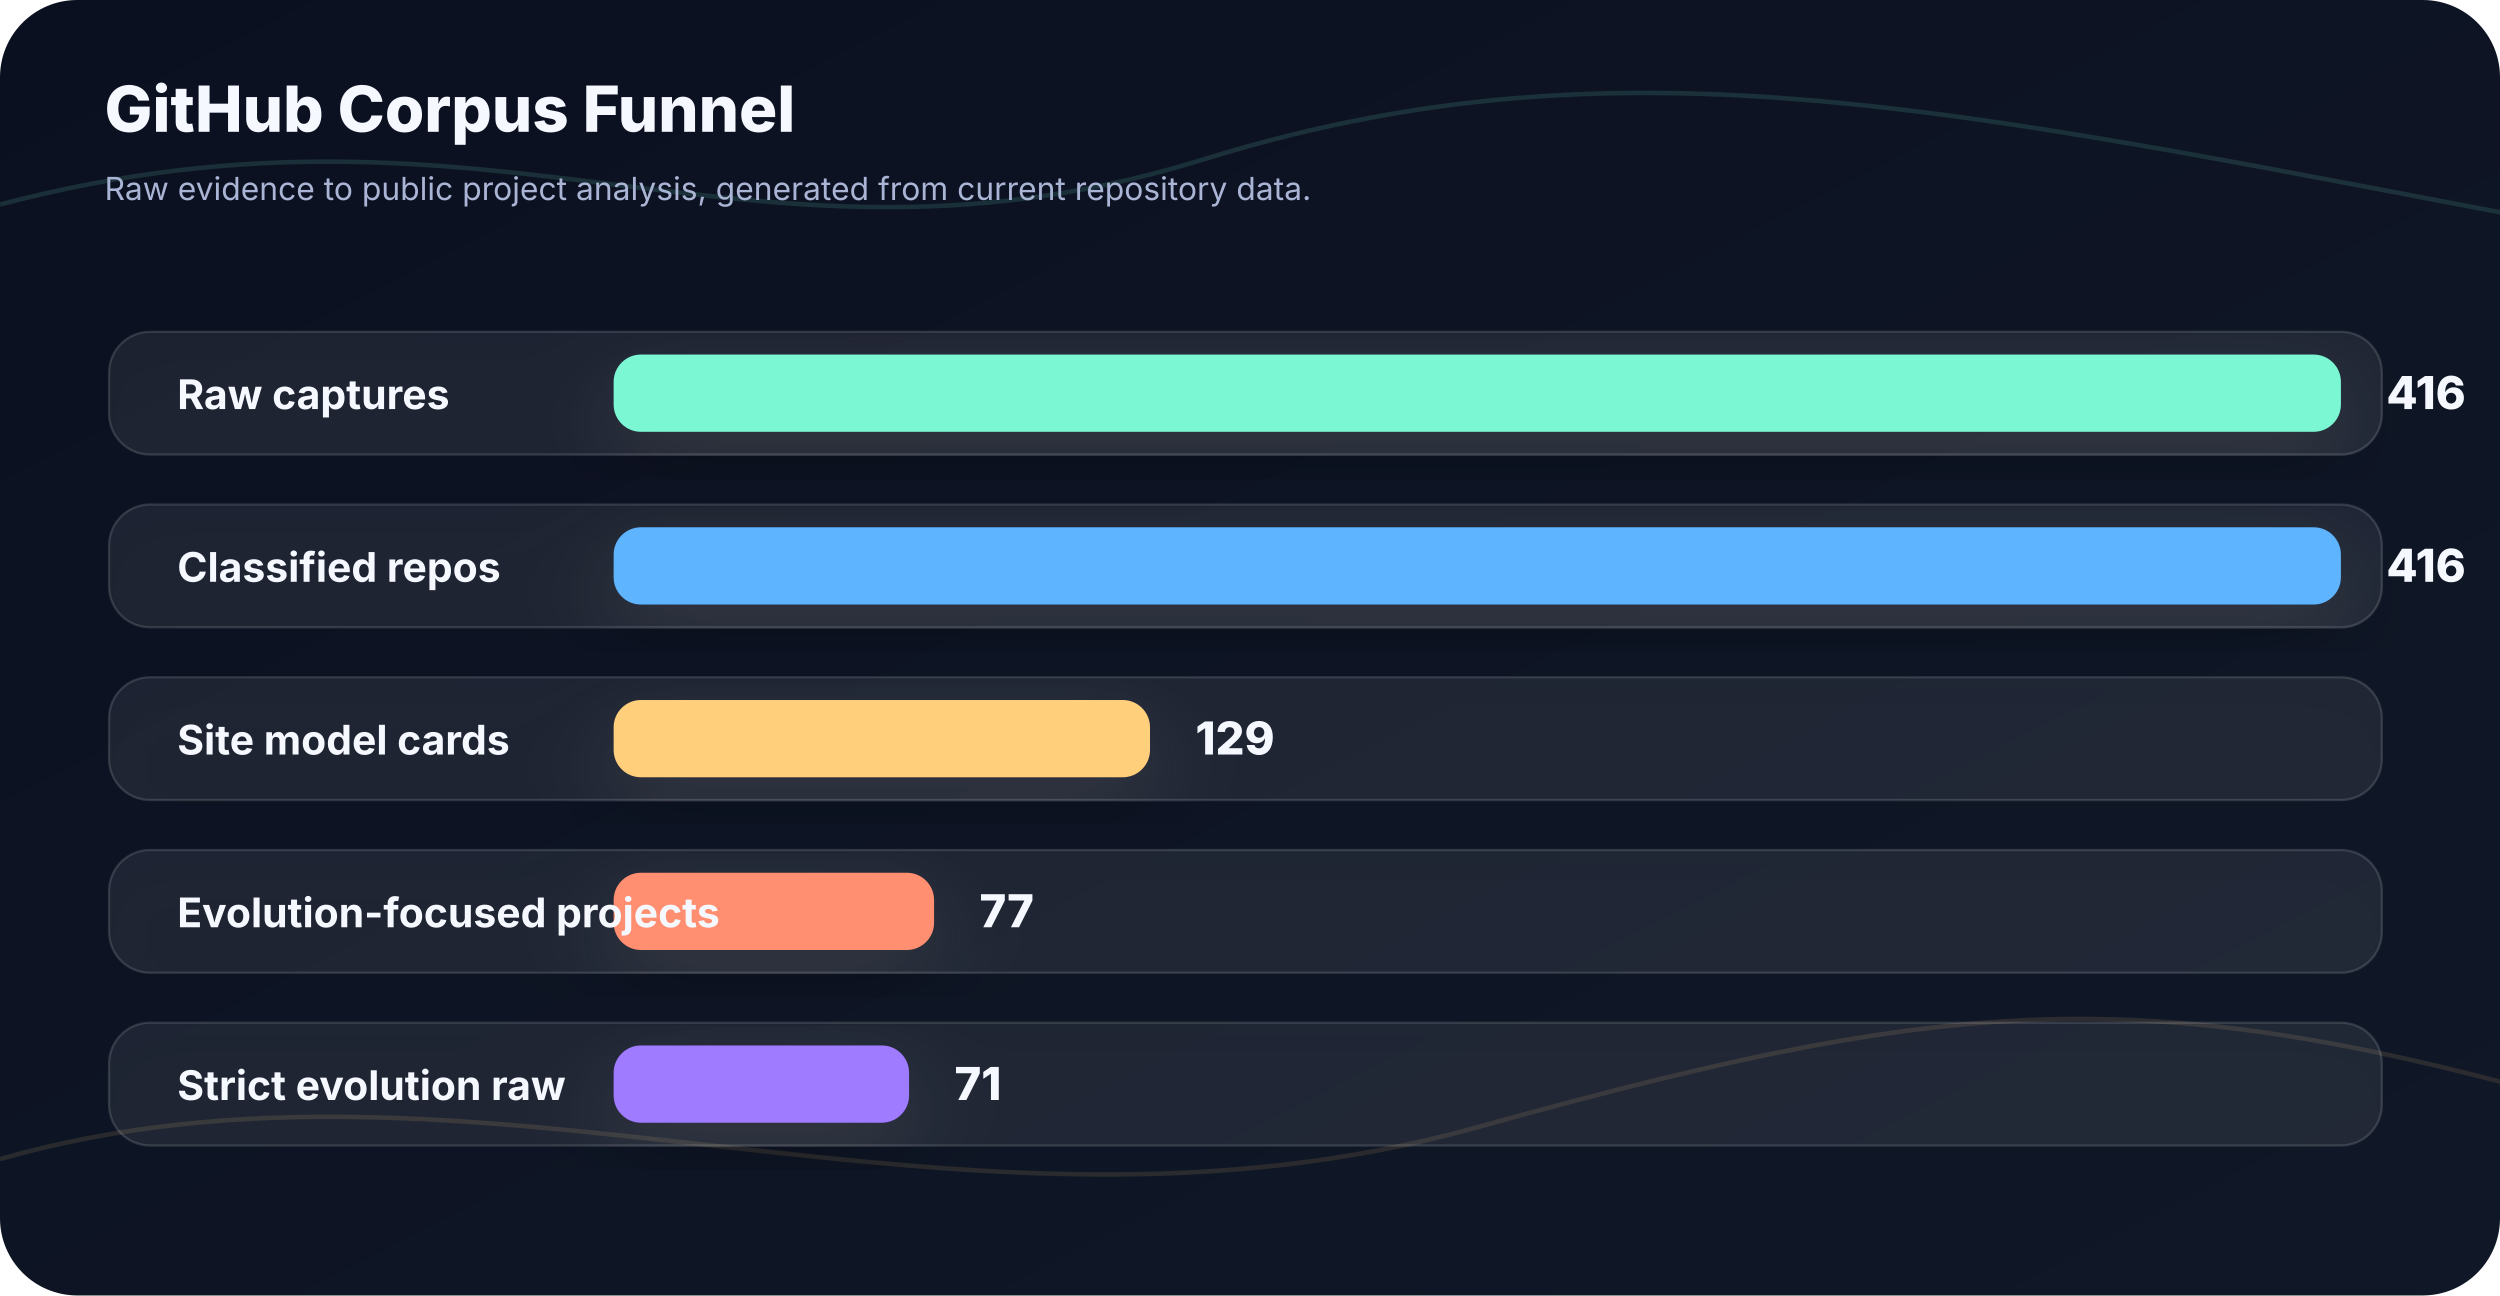
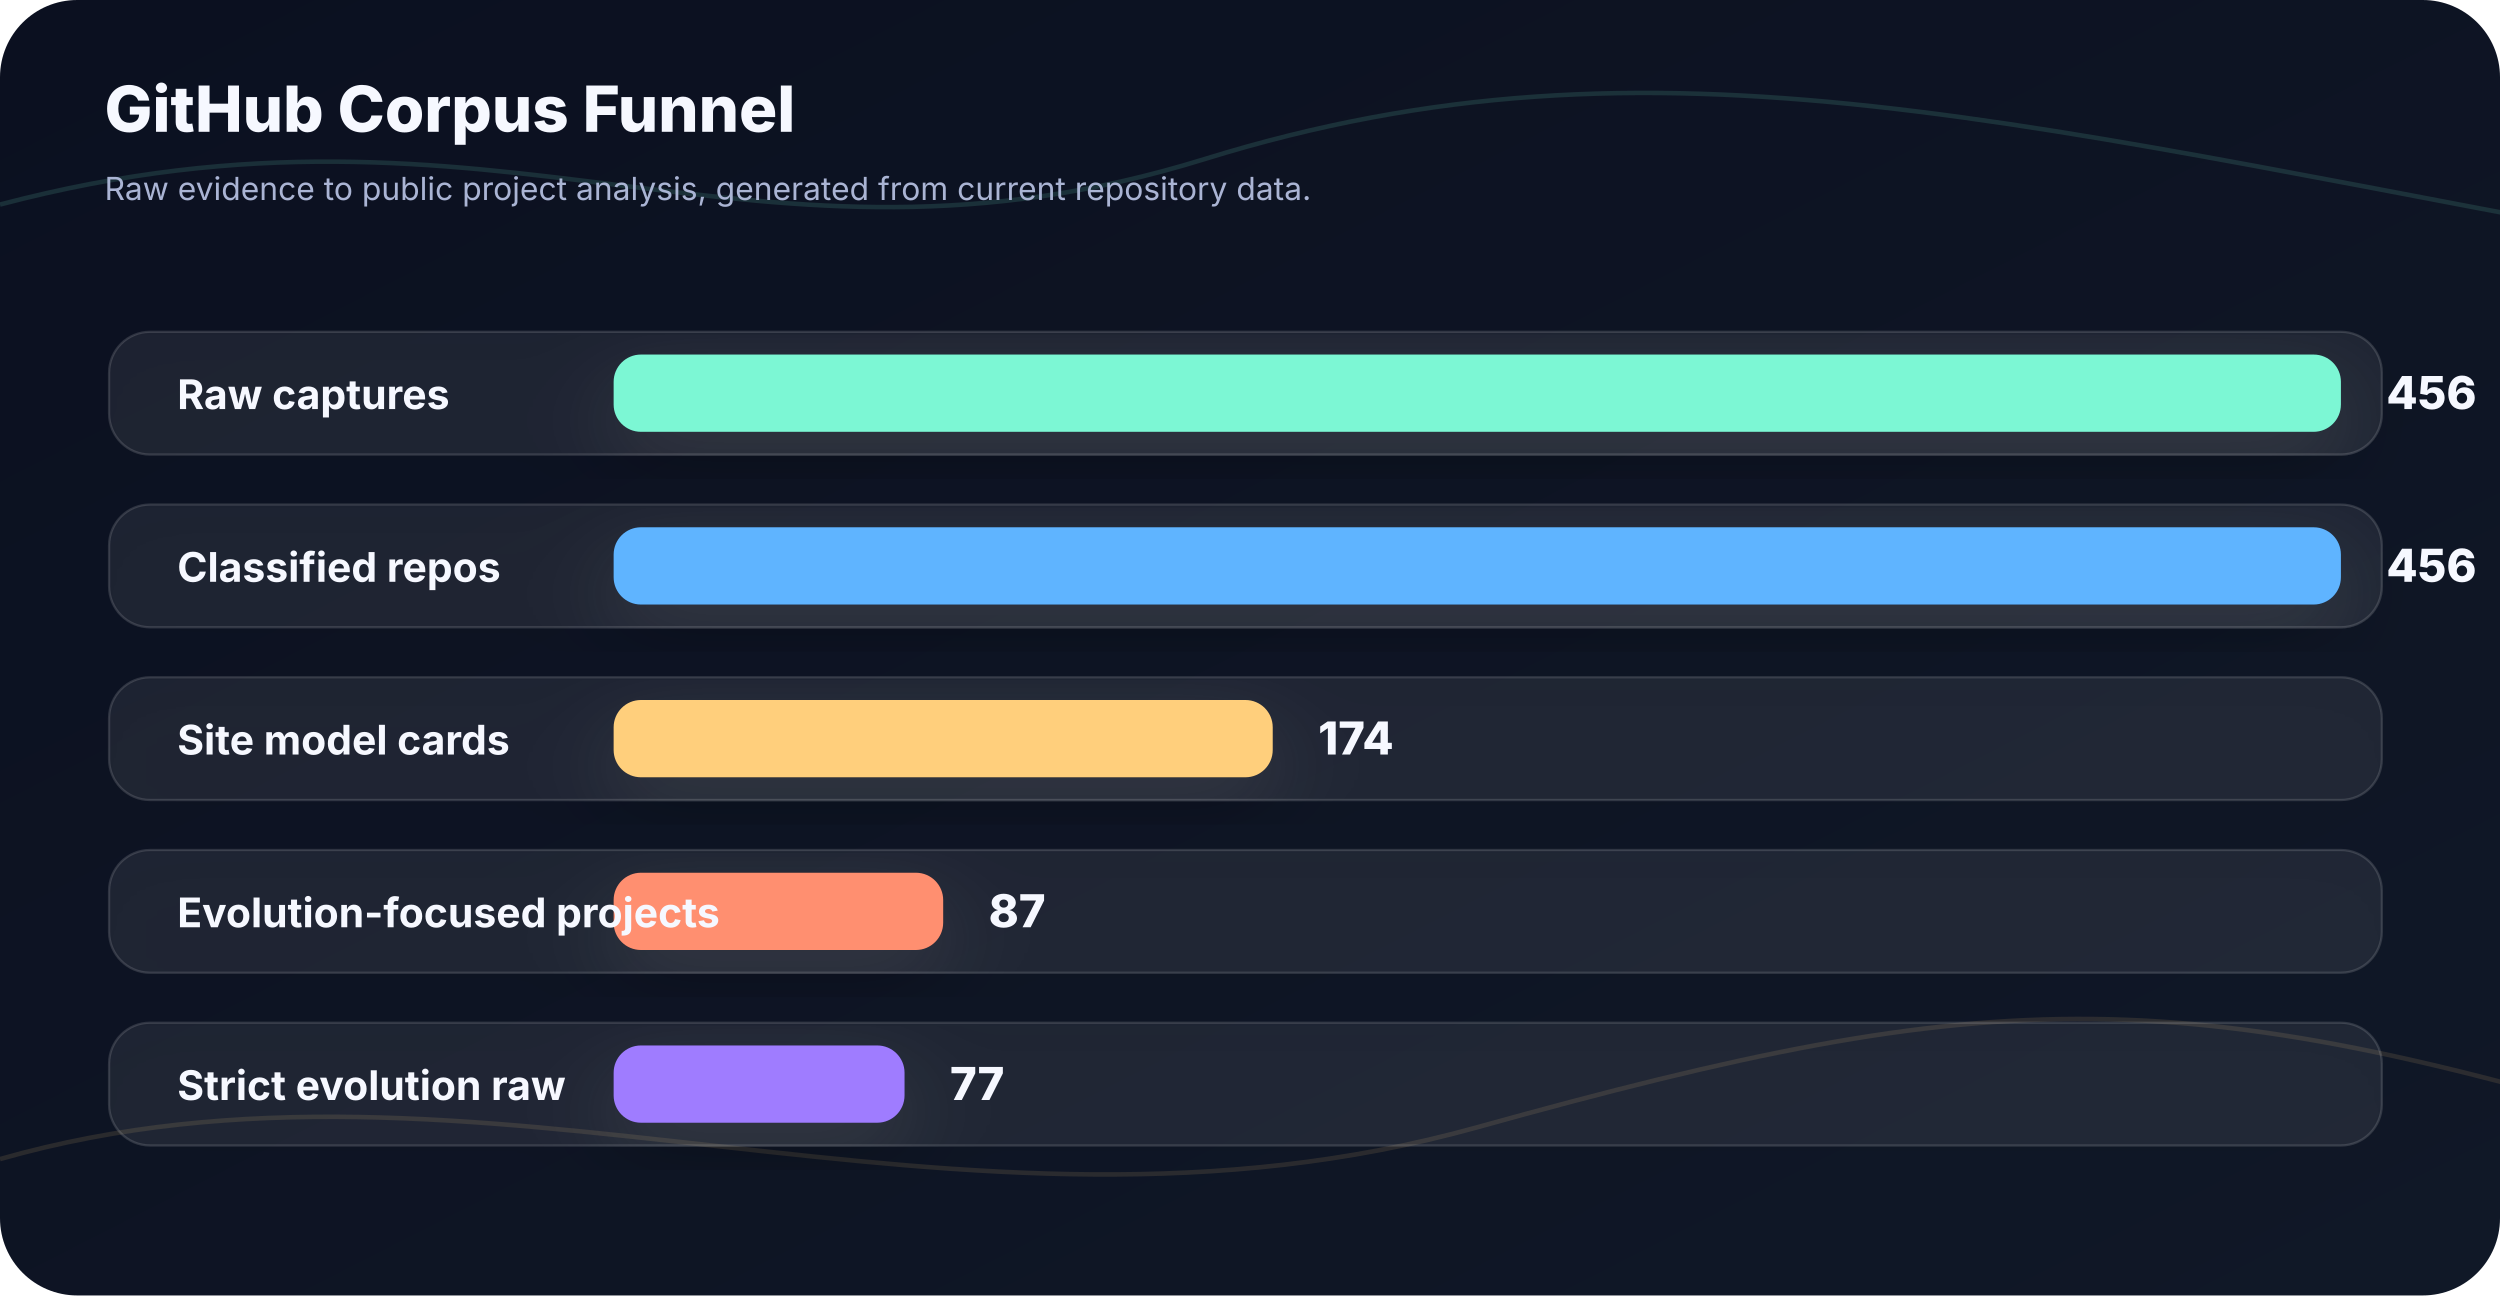
<svg xmlns="http://www.w3.org/2000/svg" width="1100" height="570" viewBox="0 0 1100 570" role="img" aria-labelledby="title desc">
  <defs>
    <linearGradient id="bg" x1="0" x2="1" y1="0" y2="1">
      <stop offset="0" stop-color="#0b1020" />
      <stop offset="1" stop-color="#101827" />
    </linearGradient>
    <linearGradient id="teal" x1="0" x2="1">
      <stop offset="0" stop-color="#7cf7d4" />
      <stop offset="1" stop-color="#5fb4ff" />
    </linearGradient>
    <linearGradient id="amber" x1="0" x2="1">
      <stop offset="0" stop-color="#ffcf7c" />
      <stop offset="1" stop-color="#ff8f70" />
    </linearGradient>
    <filter id="softShadow" x="-20%" y="-20%" width="140%" height="140%">
      <feDropShadow dx="0" dy="12" stdDeviation="18" flood-color="#000000" flood-opacity=".28" />
    </filter>
  </defs>
  <rect width="100%" height="100%" rx="34" fill="url(#bg)" />
  <path d="M0 90 C220 32 330 132 530 70 S890 56 1200 112" fill="none" stroke="#7cf7d4" stroke-opacity=".13" stroke-width="2" />
  <path d="M0 510 C210 450 420 560 650 496 S960 430 1200 505" fill="none" stroke="#ffcf7c" stroke-opacity=".12" stroke-width="2" />
  <text x="46" y="58" font-family="Inter, Arial, sans-serif" font-size="28" font-weight="800" fill="#f6f8ff">GitHub Corpus Funnel</text>
  <text x="46" y="88" font-family="Inter, Arial, sans-serif" font-size="14" fill="#aab4d4">Raw evidence to public project analysis, generated from current repository data.</text>
  <g filter="url(#softShadow)">
    <rect x="48" y="146" width="1000" height="54" rx="18" fill="rgba(255,255,255,.07)" stroke="rgba(255,255,255,.14)" />
    <rect x="270" y="156" width="760" height="34" rx="12" fill="#7cf7d4" />
  </g>
  <text x="78" y="180" font-family="Inter, Arial, sans-serif" font-size="18" font-weight="750" fill="#f6f8ff">Raw captures</text>
-   <text x="1050" y="180" font-family="Inter, Arial, sans-serif" font-size="20" font-weight="800" fill="#f6f8ff">416</text>
+   <text x="1050" y="180" font-family="Inter, Arial, sans-serif" font-size="20" font-weight="800" fill="#f6f8ff">456</text>
  <g filter="url(#softShadow)">
    <rect x="48" y="222" width="1000" height="54" rx="18" fill="rgba(255,255,255,.07)" stroke="rgba(255,255,255,.14)" />
    <rect x="270" y="232" width="760" height="34" rx="12" fill="#5fb4ff" />
  </g>
  <text x="78" y="256" font-family="Inter, Arial, sans-serif" font-size="18" font-weight="750" fill="#f6f8ff">Classified repos</text>
-   <text x="1050" y="256" font-family="Inter, Arial, sans-serif" font-size="20" font-weight="800" fill="#f6f8ff">416</text>
+   <text x="1050" y="256" font-family="Inter, Arial, sans-serif" font-size="20" font-weight="800" fill="#f6f8ff">456</text>
  <g filter="url(#softShadow)">
    <rect x="48" y="298" width="1000" height="54" rx="18" fill="rgba(255,255,255,.07)" stroke="rgba(255,255,255,.14)" />
-     <rect x="270" y="308" width="236" height="34" rx="12" fill="#ffcf7c" />
+     <rect x="270" y="308" width="290" height="34" rx="12" fill="#ffcf7c" />
  </g>
  <text x="78" y="332" font-family="Inter, Arial, sans-serif" font-size="18" font-weight="750" fill="#f6f8ff">Site model cards</text>
-   <text x="526" y="332" font-family="Inter, Arial, sans-serif" font-size="20" font-weight="800" fill="#f6f8ff">129</text>
+   <text x="580" y="332" font-family="Inter, Arial, sans-serif" font-size="20" font-weight="800" fill="#f6f8ff">174</text>
  <g filter="url(#softShadow)">
    <rect x="48" y="374" width="1000" height="54" rx="18" fill="rgba(255,255,255,.07)" stroke="rgba(255,255,255,.14)" />
-     <rect x="270" y="384" width="141" height="34" rx="12" fill="#ff8f70" />
+     <rect x="270" y="384" width="145" height="34" rx="12" fill="#ff8f70" />
  </g>
  <text x="78" y="408" font-family="Inter, Arial, sans-serif" font-size="18" font-weight="750" fill="#f6f8ff">Evolution-focused projects</text>
-   <text x="431" y="408" font-family="Inter, Arial, sans-serif" font-size="20" font-weight="800" fill="#f6f8ff">77</text>
+   <text x="435" y="408" font-family="Inter, Arial, sans-serif" font-size="20" font-weight="800" fill="#f6f8ff">87</text>
  <g filter="url(#softShadow)">
    <rect x="48" y="450" width="1000" height="54" rx="18" fill="rgba(255,255,255,.07)" stroke="rgba(255,255,255,.14)" />
-     <rect x="270" y="460" width="130" height="34" rx="12" fill="#9f7cff" />
+     <rect x="270" y="460" width="128" height="34" rx="12" fill="#9f7cff" />
  </g>
  <text x="78" y="484" font-family="Inter, Arial, sans-serif" font-size="18" font-weight="750" fill="#f6f8ff">Strict evolution raw</text>
-   <text x="420" y="484" font-family="Inter, Arial, sans-serif" font-size="20" font-weight="800" fill="#f6f8ff">71</text>
+   <text x="418" y="484" font-family="Inter, Arial, sans-serif" font-size="20" font-weight="800" fill="#f6f8ff">77</text>
</svg>
